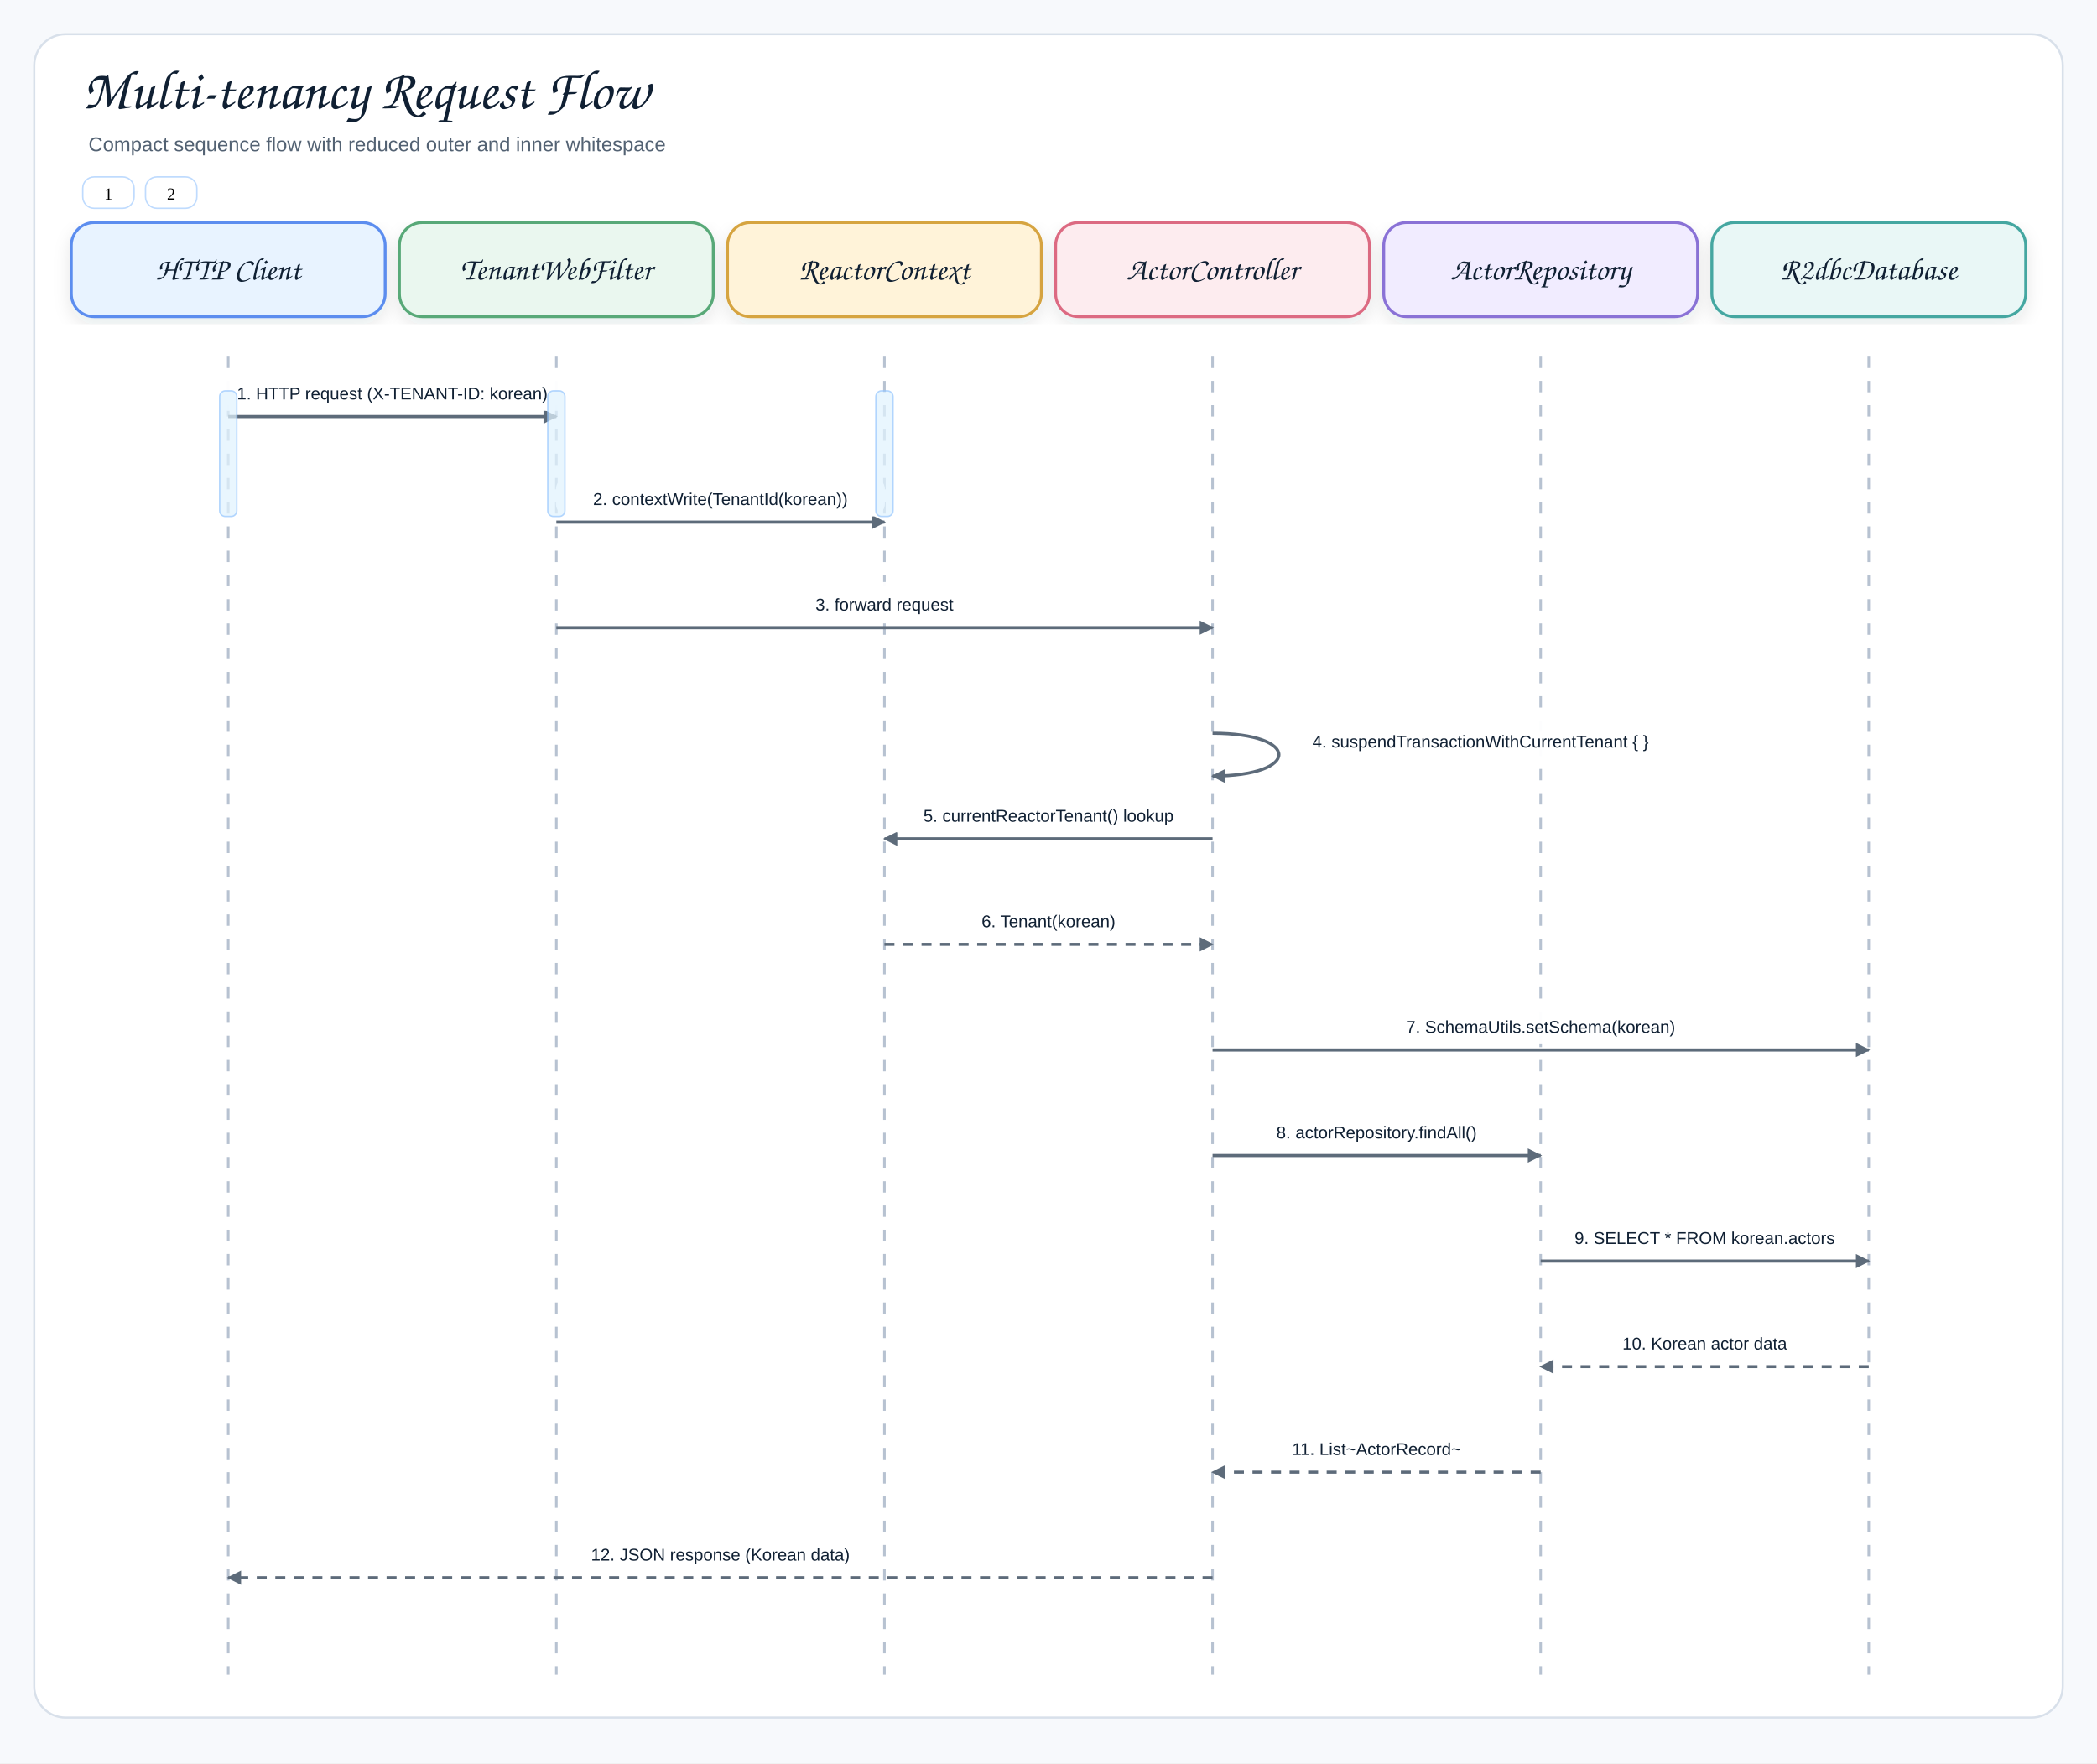
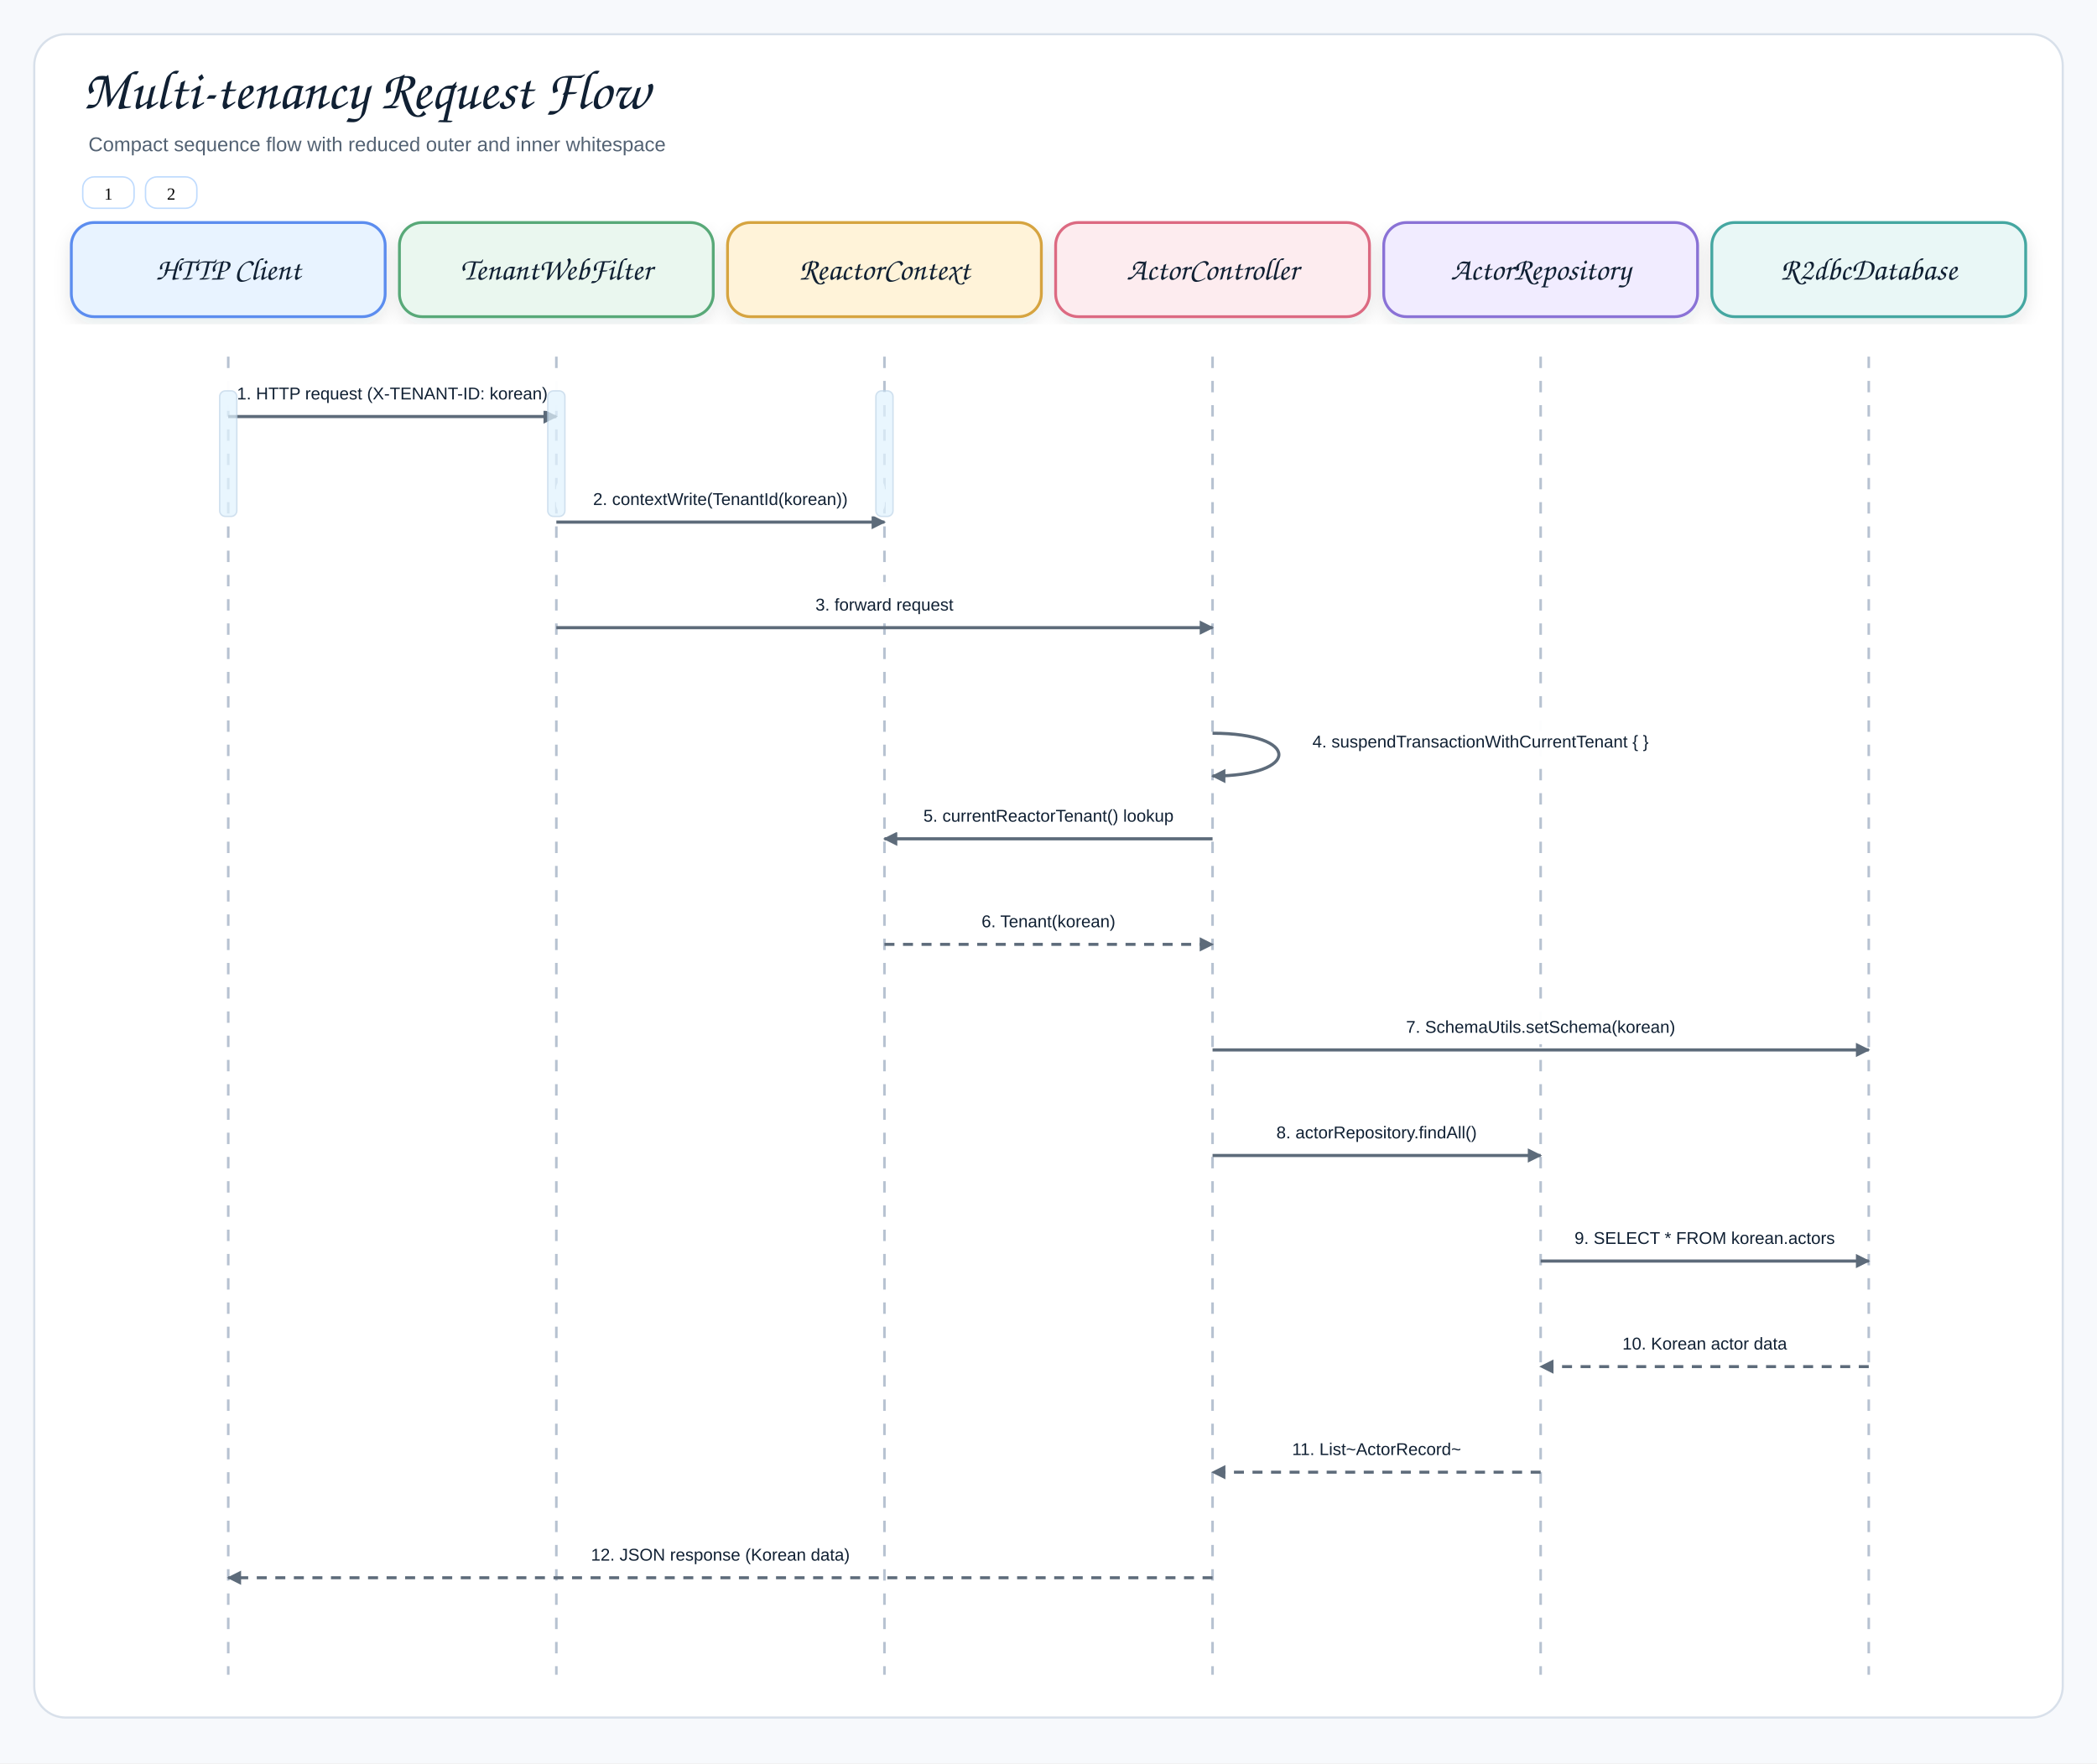
<svg xmlns="http://www.w3.org/2000/svg" width="1470" height="1236" viewBox="0 0 1470 1236" role="img" aria-label="Multi-tenancy Request Flow">
  <defs>
    <filter id="shadow" x="-8%" y="-8%" width="116%" height="116%">
      <feDropShadow dx="0" dy="5" stdDeviation="6" flood-color="#203040" flood-opacity="0.10" />
    </filter>
    <marker id="openArrow" markerUnits="userSpaceOnUse" markerWidth="10" markerHeight="10" refX="9" refY="5" orient="auto">
      <path d="M 0 0 L 10 5 L 0 10 Z" fill="#5D6B7A" />
    </marker>
    <style>.canvas{fill:#F7F9FC}.frame{fill:#fff;stroke:#D8E0EA;stroke-width:1.5}.title{font-family:"Architects Daughter","Comic Sans MS","Comic Sans",cursive;font-size:39px;font-weight:400;fill:#102033}.subtitle{font-family:"Comic Sans MS","Comic Sans","Comic Neue",Arial,sans-serif;font-size:14px;font-weight:400;fill:#536273}.smallLabel{font-family:"Architects Daughter","Comic Sans MS","Comic Sans",cursive;font-size:22px;font-weight:400;fill:#102033}.strong{font-family:"Comic Sans MS","Comic Sans","Comic Neue",Arial,sans-serif;font-size:12px;font-weight:400;fill:#102033}.card{stroke-width:2;filter:url(#shadow)}.line{stroke:#5D6B7A;stroke-width:2.2;fill:none;marker-end:url(#openArrow)}.dashed{stroke:#5D6B7A;stroke-width:2.1;stroke-dasharray:7 6;fill:none;marker-end:url(#openArrow)}.lifeline{stroke:#B7C2D1;stroke-width:1.8;stroke-dasharray:8 9}.note{fill:#fff;opacity:.97}</style>
  </defs>
  <rect class="canvas" width="1470" height="1236" />
  <rect class="frame" x="24" y="24" width="1422" height="1180" rx="22" />
  <text class="title" x="58" y="76">Multi-tenancy Request Flow</text>
  <text class="subtitle" x="62" y="106">Compact sequence flow with reduced outer and inner whitespace</text>
  <rect class="card" x="50.0" y="156" width="220" height="66" rx="16" fill="#E8F3FF" stroke="#5B8DEF" />
  <text class="smallLabel participant" x="160.0" y="196" text-anchor="middle">HTTP Client</text>
  <line class="lifeline" x1="160.0" y1="250" x2="160.0" y2="1174" />
  <rect class="card" x="280.0" y="156" width="220" height="66" rx="16" fill="#EAF7EF" stroke="#58A978" />
  <text class="smallLabel participant" x="390.0" y="196" text-anchor="middle">TenantWebFilter</text>
  <line class="lifeline" x1="390.0" y1="250" x2="390.0" y2="1174" />
  <rect class="card" x="510.0" y="156" width="220" height="66" rx="16" fill="#FFF3D9" stroke="#D6A441" />
  <text class="smallLabel participant" x="620.0" y="196" text-anchor="middle">ReactorContext</text>
  <line class="lifeline" x1="620.0" y1="250" x2="620.0" y2="1174" />
  <rect class="card" x="740.0" y="156" width="220" height="66" rx="16" fill="#FDECEF" stroke="#DC6B82" />
  <text class="smallLabel participant" x="850.0" y="196" text-anchor="middle">ActorController</text>
  <line class="lifeline" x1="850.0" y1="250" x2="850.0" y2="1174" />
  <rect class="card" x="970.0" y="156" width="220" height="66" rx="16" fill="#F1ECFF" stroke="#8A72D6" />
  <text class="smallLabel participant" x="1080.0" y="196" text-anchor="middle">ActorRepository</text>
  <line class="lifeline" x1="1080.0" y1="250" x2="1080.0" y2="1174" />
  <rect class="card" x="1200.0" y="156" width="220" height="66" rx="16" fill="#E9F7F6" stroke="#45A7A1" />
  <text class="smallLabel participant" x="1310.0" y="196" text-anchor="middle">R2dbcDatabase</text>
  <line class="lifeline" x1="1310.0" y1="250" x2="1310.0" y2="1174" />
  <path class="line" d="M160.0 292.0 L390.0 292.0" data-connector="line" />
  <rect class="note label" x="147.3" y="260.0" width="255.4" height="28" rx="9" />
  <text class="strong labelText" x="275.0" y="280.0" text-anchor="middle">1. HTTP request (X-TENANT-ID: korean)</text>
  <path class="line" d="M390.0 366.0 L620.0 366.0" data-connector="line" />
  <rect class="note label" x="389.7" y="334.0" width="230.6" height="28" rx="9" />
  <text class="strong labelText" x="505.0" y="354.0" text-anchor="middle">2. contextWrite(TenantId(korean))</text>
  <path class="line" d="M390.0 440.0 L850.0 440.0" data-connector="line" />
  <rect class="note label" x="540.0" y="408.0" width="160.0" height="28" rx="9" />
  <text class="strong labelText" x="620.0" y="428.0" text-anchor="middle">3. forward request</text>
  <path class="line" d="M850.0 514.0 C912.0 514.0 912.0 544.0 850.0 544.0" data-connector="line" />
  <rect class="note label" x="920.0" y="504.0" width="286.4" height="28" rx="9" />
  <text class="strong labelText" x="920.0" y="524.0" text-anchor="start">4. suspendTransactionWithCurrentTenant { }</text>
  <path class="line" d="M850.0 588.0 L620.0 588.0" data-connector="line" />
  <rect class="note label" x="622.8" y="556.0" width="224.4" height="28" rx="9" />
  <text class="strong labelText" x="735.0" y="576.0" text-anchor="middle">5. currentReactorTenant() lookup</text>
  <path class="dashed" d="M620.0 662.0 L850.0 662.0" data-connector="dashed" />
  <rect class="note label" x="655.0" y="630.0" width="160.0" height="28" rx="9" />
  <text class="strong labelText" x="735.0" y="650.0" text-anchor="middle">6. Tenant(korean)</text>
  <path class="line" d="M850.0 736.0 L1310.0 736.0" data-connector="line" />
  <rect class="note label" x="967.8" y="704.0" width="224.4" height="28" rx="9" />
  <text class="strong labelText" x="1080.0" y="724.0" text-anchor="middle">7. SchemaUtils.setSchema(korean)</text>
  <path class="line" d="M850.0 810.0 L1080.0 810.0" data-connector="line" />
  <rect class="note label" x="865.2" y="778.0" width="199.6" height="28" rx="9" />
  <text class="strong labelText" x="965.0" y="798.0" text-anchor="middle">8. actorRepository.findAll()</text>
  <path class="line" d="M1080.0 884.0 L1310.0 884.0" data-connector="line" />
  <rect class="note label" x="1089.0" y="852.0" width="212.0" height="28" rx="9" />
  <text class="strong labelText" x="1195.0" y="872.0" text-anchor="middle">9. SELECT * FROM korean.actors</text>
  <path class="dashed" d="M1310.0 958.0 L1080.0 958.0" data-connector="dashed" />
  <rect class="note label" x="1115.0" y="926.0" width="160.0" height="28" rx="9" />
  <text class="strong labelText" x="1195.0" y="946.0" text-anchor="middle">10. Korean actor data</text>
  <path class="dashed" d="M1080.0 1032.0 L850.0 1032.0" data-connector="dashed" />
  <rect class="note label" x="885.0" y="1000.0" width="160.0" height="28" rx="9" />
  <text class="strong labelText" x="965.0" y="1020.0" text-anchor="middle">11. List~ActorRecord~</text>
  <path class="dashed" d="M850.0 1106.0 L160.0 1106.0" data-connector="dashed" />
  <rect class="note label" x="395.9" y="1074.0" width="218.2" height="28" rx="9" />
  <text class="strong labelText" x="505.0" y="1094.0" text-anchor="middle">12. JSON response (Korean data)</text>
-   <rect class="activation" x="154.0" y="274.0" width="12" height="88" rx="4" fill="#E0F2FE" stroke="#93C5FD" opacity="0.72" />
-   <rect class="activation" x="384.0" y="274.0" width="12" height="88" rx="4" fill="#E0F2FE" stroke="#93C5FD" opacity="0.72" />
-   <rect class="activation" x="614.0" y="274.0" width="12" height="88" rx="4" fill="#E0F2FE" stroke="#93C5FD" opacity="0.72" />
+   <rect class="activation" x="154.0" y="274.0" width="12" height="88" rx="4" fill="#E0F2FE" stroke="#bdd4e8" opacity="0.72" />
+   <rect class="activation" x="384.0" y="274.0" width="12" height="88" rx="4" fill="#E0F2FE" stroke="#bdd4e8" opacity="0.72" />
+   <rect class="activation" x="614.0" y="274.0" width="12" height="88" rx="4" fill="#E0F2FE" stroke="#bdd4e8" opacity="0.72" />
  <g aria-label="sequence message labels">
    <rect x="58" y="124" width="36" height="22" rx="8" class="label" fill="#fff" stroke="#bfdbfe" />
    <text x="76" y="140" class="num" text-anchor="middle">1</text>
    <rect x="102" y="124" width="36" height="22" rx="8" class="label" fill="#fff" stroke="#bfdbfe" />
    <text x="120" y="140" class="num" text-anchor="middle">2</text>
  </g>
</svg>
